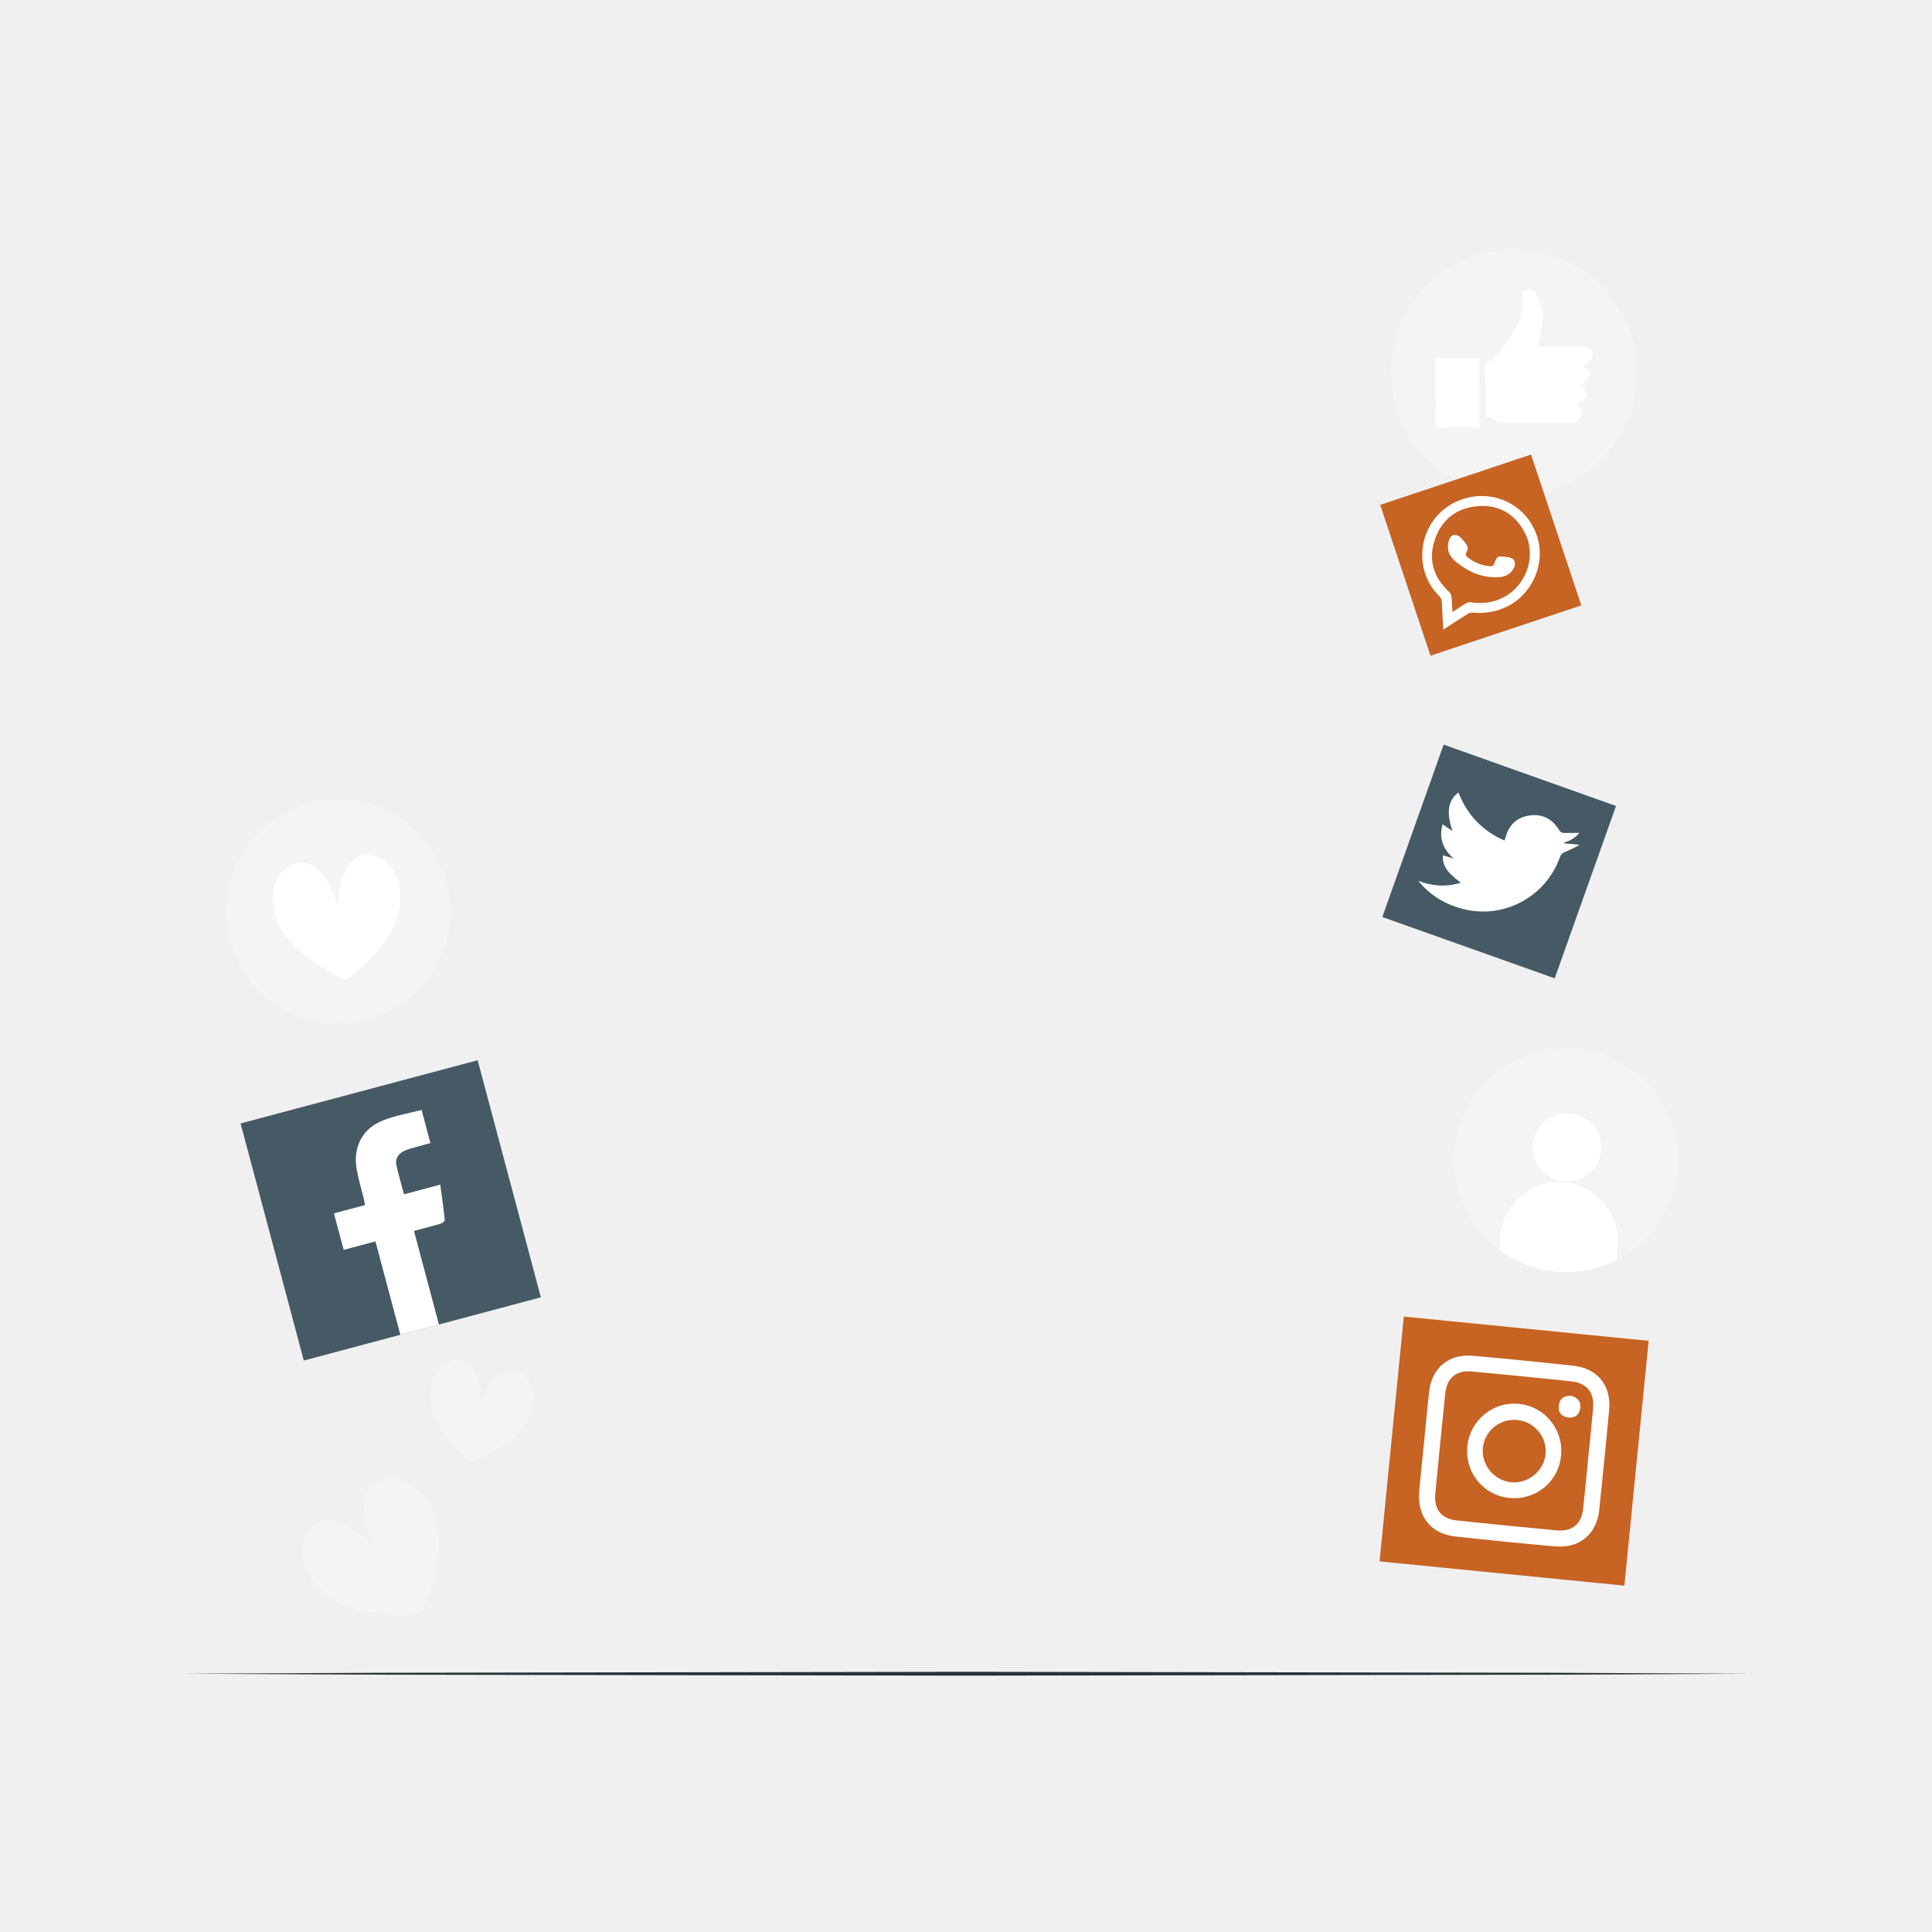
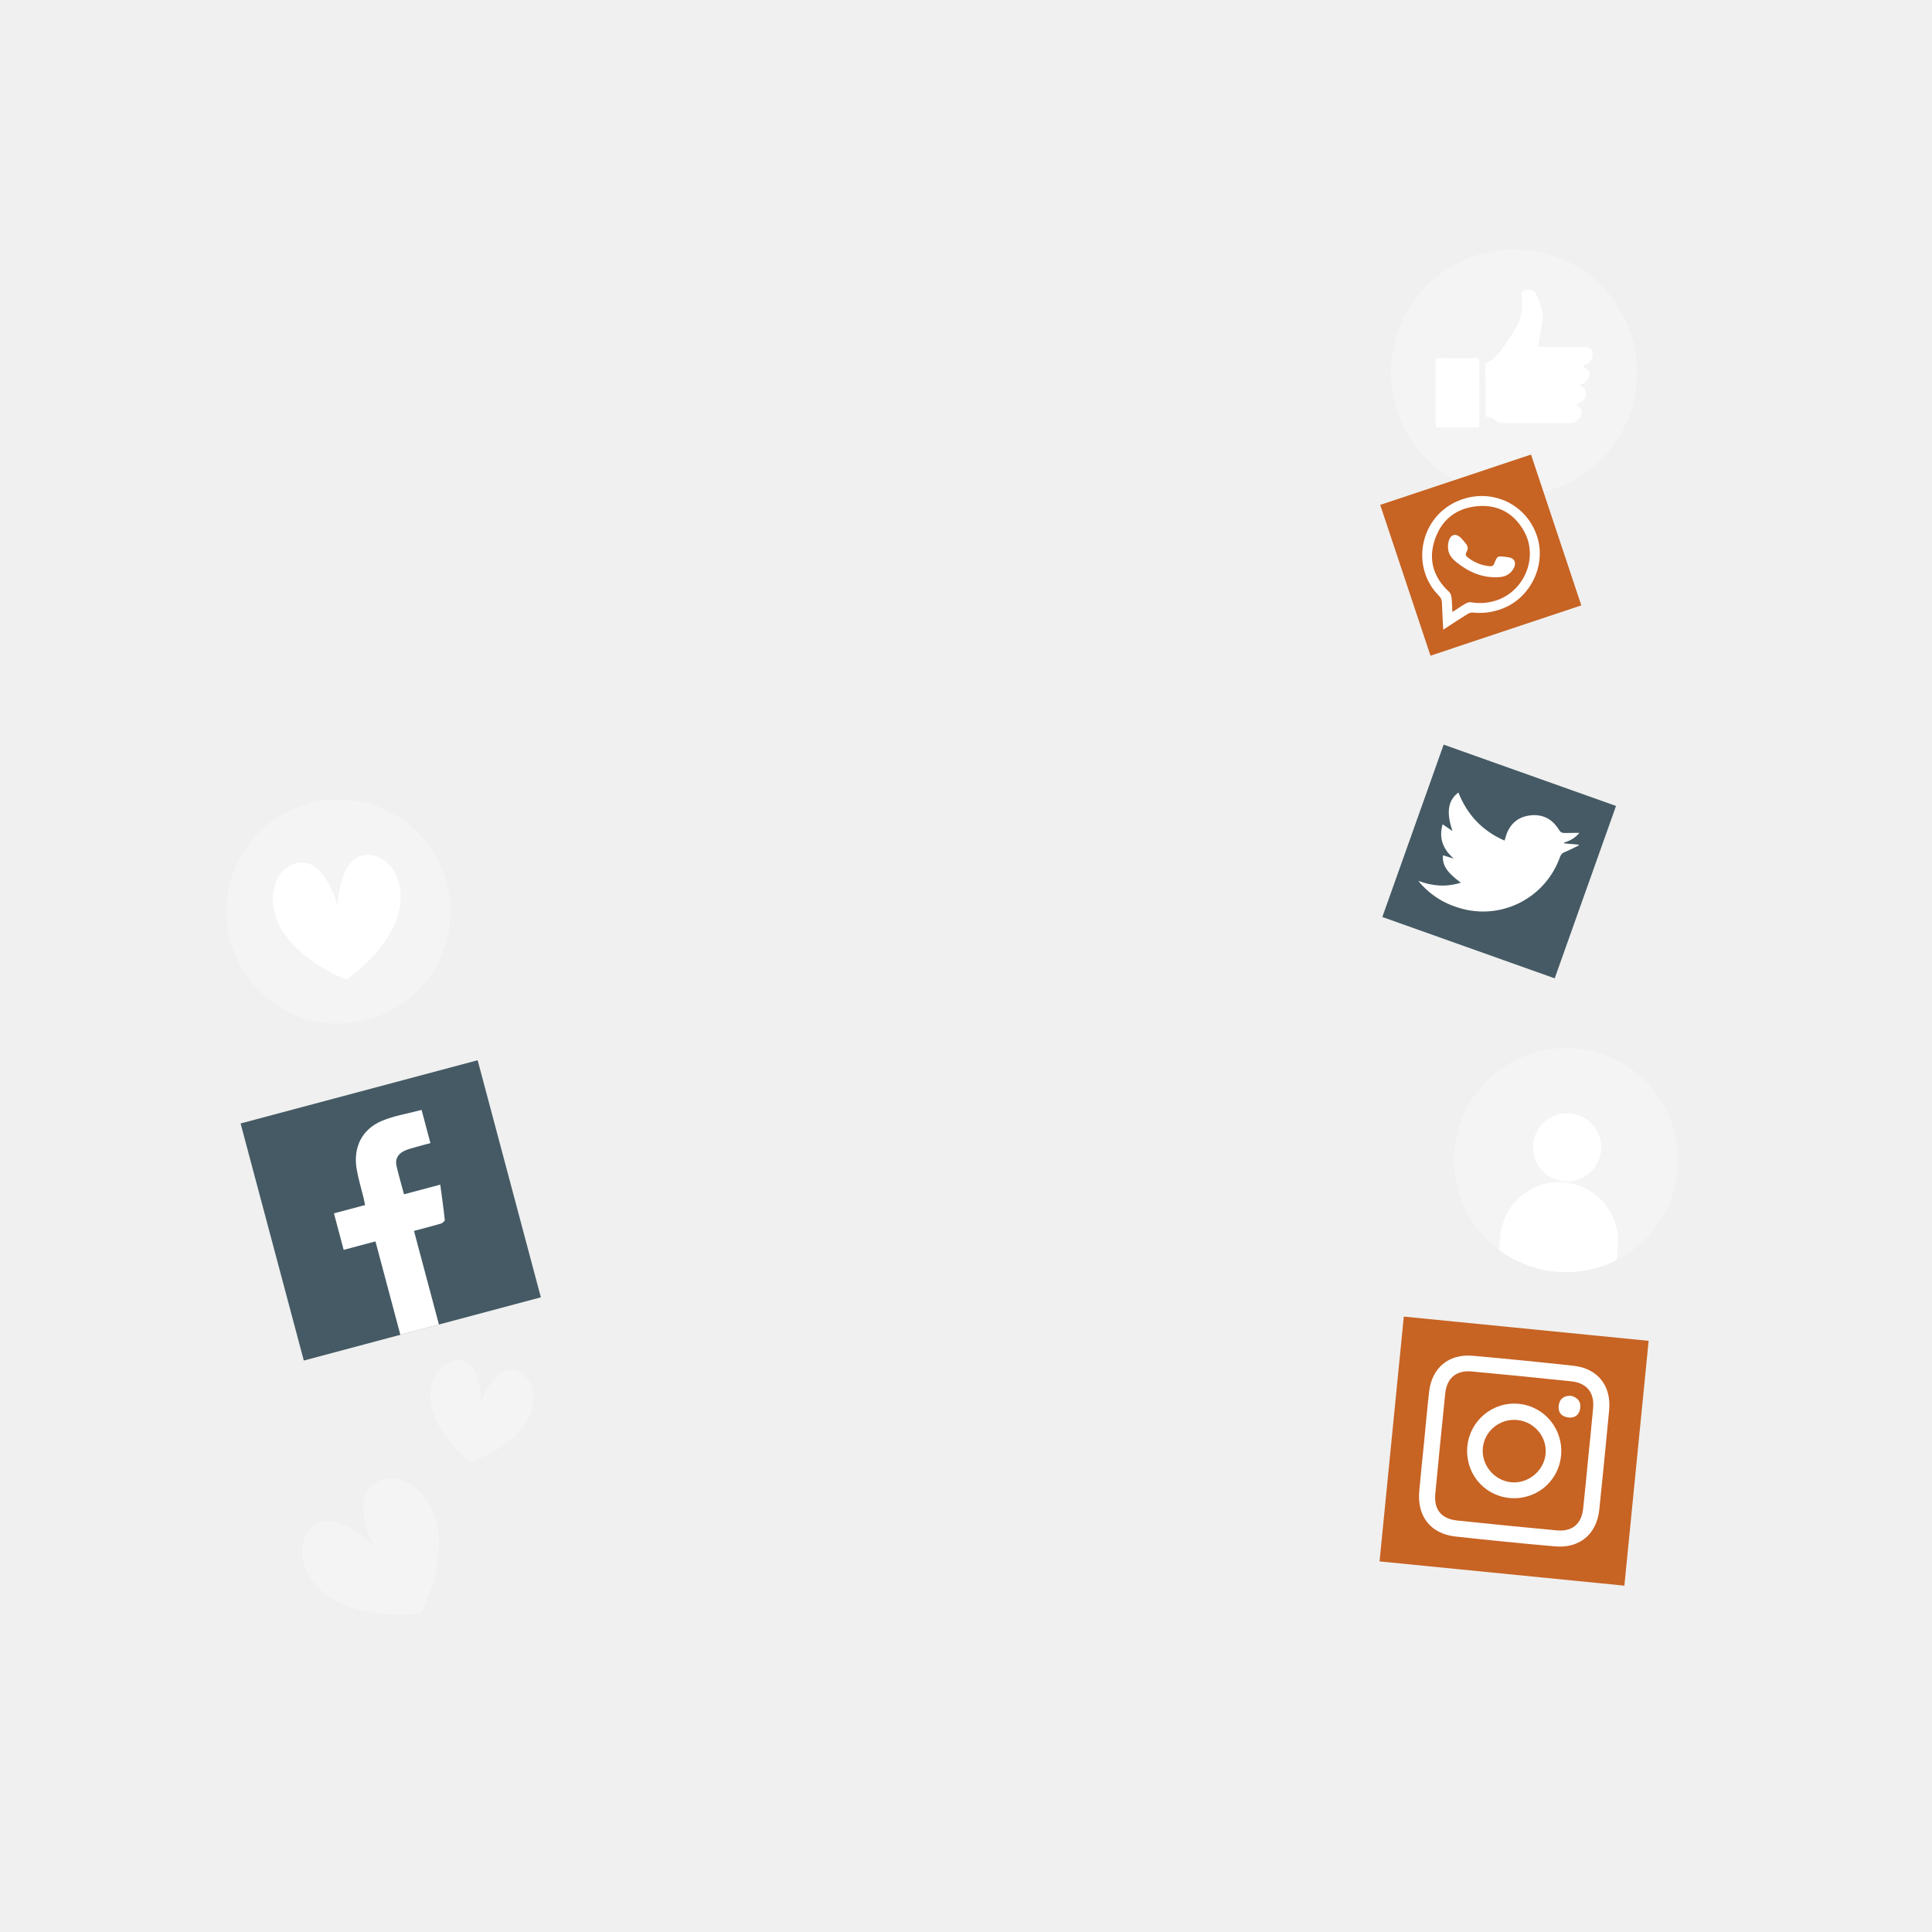
<svg xmlns="http://www.w3.org/2000/svg" width="500" height="500" viewBox="0 0 500 500" fill="none">
  <path d="M60.387 246.007C54.808 230.999 62.452 214.31 77.46 208.732C92.468 203.153 109.157 210.797 114.735 225.805C120.314 240.813 112.67 257.502 97.662 263.08C82.654 268.659 65.966 261.015 60.387 246.007Z" fill="white" fill-opacity="0.3" />
  <path d="M102.678 237.785C99.352 247.067 89.612 253.483 89.612 253.483C89.612 253.483 78.653 249.486 73.285 241.22C68.808 234.325 70.177 226.147 75.695 223.751C83.603 220.314 87.374 234.344 87.374 234.344C87.374 234.344 87.809 219.822 96.305 221.342C102.225 222.402 105.445 230.043 102.678 237.785Z" fill="white" />
  <path d="M418.358 326.109C415.714 327.453 412.822 328.405 409.729 328.88C401.729 330.121 393.995 327.975 387.982 323.487C382.1 319.112 377.853 312.502 376.634 304.683C374.188 288.853 385.014 274.036 400.844 271.59C416.662 269.13 431.479 279.969 433.938 295.8C435.909 308.536 429.265 320.609 418.358 326.109Z" fill="white" fill-opacity="0.3" />
  <path d="M414.353 297.688C413.936 302.542 409.663 306.139 404.809 305.722C399.955 305.305 396.358 301.032 396.775 296.177C397.192 291.323 401.465 287.726 406.319 288.143C411.173 288.561 414.77 292.834 414.353 297.688Z" fill="white" />
  <path d="M418.671 322.483L418.36 326.109C415.716 327.453 412.824 328.405 409.731 328.88C401.731 330.121 393.997 327.975 387.984 323.487L388.294 319.874C389.013 311.506 396.394 305.269 404.787 305.99C413.18 306.711 419.39 314.116 418.671 322.483Z" fill="white" />
  <path d="M404.331 125.712C420.513 118.819 428.043 100.114 421.15 83.932C414.257 67.751 395.551 60.221 379.37 67.114C363.188 74.007 355.658 92.712 362.551 108.894C369.444 125.075 388.15 132.605 404.331 125.712Z" fill="white" fill-opacity="0.3" />
  <path fill-rule="evenodd" clip-rule="evenodd" d="M387.514 109.08C386.672 108.551 385.939 107.782 384.81 107.89C384.377 107.933 384.473 107.575 384.47 107.34C384.464 103.096 384.465 98.856 384.461 94.615C384.461 94.306 384.48 94.053 384.816 93.883C388.055 92.249 389.461 89.035 391.445 86.288C393.568 83.356 394.296 80.179 393.795 76.663C393.66 75.709 394.105 75.281 394.965 75.085C396.001 74.849 397.031 75.135 397.386 75.846C398.259 77.61 399.008 79.444 399.236 81.405C399.423 83.014 398.846 84.58 398.645 86.172C398.497 87.337 398.226 88.488 398.005 89.668C398.289 89.875 398.619 89.767 398.924 89.772C402.507 89.778 406.091 89.776 409.675 89.776C411.185 89.776 411.925 90.209 412.134 91.212C412.392 92.461 411.732 93.73 410.573 94.319C410.305 94.454 409.821 94.332 409.788 94.752C409.756 95.18 410.255 95.136 410.502 95.308C411.799 96.198 411.559 98.033 410.057 99.094C409.696 99.347 408.996 99.23 408.978 99.76C408.97 100.182 409.625 100.177 409.921 100.475C410.968 101.51 410.448 103.442 408.883 104.222C408.682 104.321 408.434 104.34 408.253 104.465C408.075 104.585 407.901 104.719 408.245 104.963C409.797 106.072 409.764 107.616 408.201 108.741C408.047 108.851 407.891 108.965 407.734 109.076C407.166 109.492 406.495 109.487 405.847 109.489C400.227 109.5 394.608 109.496 388.989 109.493C388.467 109.491 387.934 109.475 387.514 109.08Z" fill="white" />
  <path fill-rule="evenodd" clip-rule="evenodd" d="M371.532 101.599C371.532 98.905 371.544 96.207 371.523 93.514C371.519 92.965 371.575 92.696 372.247 92.704C375.536 92.744 378.82 92.743 382.107 92.707C382.752 92.7 382.852 92.922 382.848 93.495C382.83 98.919 382.825 104.342 382.852 109.766C382.856 110.456 382.668 110.651 381.975 110.64C378.786 110.604 375.598 110.596 372.411 110.647C371.617 110.66 371.508 110.381 371.516 109.687C371.557 106.991 371.532 104.296 371.532 101.599Z" fill="white" />
  <path d="M113.332 395.589C114.979 406.264 108.951 417.53 108.951 417.53C108.951 417.53 96.312 419.405 86.825 414.25C78.911 409.951 75.959 401.36 80.02 396.171C85.839 388.731 96.799 400.269 96.799 400.269C96.799 400.269 89.632 386.059 98.606 383.085C104.861 381.013 111.953 386.689 113.332 395.589Z" fill="white" fill-opacity="0.3" />
  <path d="M135.394 369.318C130.616 375.671 121.584 378.286 121.584 378.286C121.584 378.286 114.101 372.59 111.942 364.943C110.141 358.565 113.149 352.595 117.969 352.068C124.879 351.31 124.432 363.015 124.432 363.015C124.432 363.015 128.235 351.937 134.413 355.136C138.72 357.365 139.374 364.018 135.394 369.318Z" fill="white" fill-opacity="0.3" />
-   <path d="M46.984 433.16L97.738 432.917L148.492 432.829L249.999 432.661L351.506 432.828L402.26 432.915L453.014 433.16L402.26 433.405L351.506 433.492L249.999 433.659L148.492 433.491L97.738 433.403L46.984 433.16Z" fill="#263238" />
  <path d="M123.616 274.393L62.266 290.75L78.623 352.101L139.973 335.744L123.616 274.393Z" fill="#455A64" />
  <path d="M97.167 321.271C94.299 322.035 91.678 322.734 88.941 323.464C88.084 320.249 87.276 317.218 86.422 314.018C89.092 313.306 91.708 312.609 94.49 311.867C94.335 311.14 94.227 310.57 94.091 310.007C93.487 307.512 92.721 305.044 92.296 302.519C91.359 296.963 93.666 292.249 98.83 290.078C102.051 288.724 105.611 288.178 109.106 287.246C109.887 290.176 110.6 292.851 111.398 295.842C110.151 296.175 108.904 296.48 107.675 296.843C106.576 297.167 105.427 297.422 104.424 297.946C102.995 298.692 102.232 300.004 102.598 301.632C103.146 304.07 103.861 306.47 104.559 309.086C107.664 308.258 110.694 307.45 113.94 306.585C114.368 309.779 114.796 312.741 115.111 315.714C115.142 316.002 114.521 316.543 114.113 316.664C111.867 317.329 109.593 317.901 107.139 318.555C109.305 326.679 111.435 334.668 113.601 342.791C110.231 343.689 107.05 344.538 103.614 345.454C101.478 337.441 99.347 329.447 97.167 321.271Z" fill="white" />
  <path d="M426.664 347.008L363.305 340.73L357.027 404.089L420.386 410.367L426.664 347.008Z" fill="#C76323" />
  <path d="M416.444 364.98C417.045 358.634 413.491 354.14 407.209 353.457C398.519 352.508 389.816 351.641 381.108 350.872C374.949 350.328 370.558 354.008 369.857 360.14C369.367 364.475 368.986 368.827 368.556 373.168C368.135 377.417 367.686 381.668 367.298 385.92C366.71 392.41 370.254 396.947 376.667 397.648C385.264 398.593 393.875 399.451 402.491 400.206C408.792 400.759 413.233 397.018 413.887 390.754C414.785 382.169 415.631 373.574 416.444 364.98ZM409.722 390.419C409.281 394.424 406.902 396.43 402.884 396.059C394.272 395.261 385.667 394.408 377.066 393.502C373.037 393.081 371.075 390.651 371.449 386.656C372.271 377.97 373.131 369.288 374.029 360.609C374.439 356.634 376.891 354.57 380.864 354.936C389.476 355.729 398.082 356.581 406.682 357.493C410.661 357.915 412.65 360.408 412.301 364.378C411.92 368.724 411.452 373.061 411.022 377.403C410.593 381.737 410.201 386.082 409.722 390.419Z" fill="white" />
  <path d="M393.104 363.316C386.469 362.642 380.489 367.494 379.763 374.157C379.029 380.896 383.713 386.854 390.375 387.645C397.2 388.453 403.244 383.674 403.983 376.875C404.729 370.071 399.864 364.002 393.104 363.316ZM390.941 383.592C386.614 383.076 383.367 379.09 383.749 374.783C384.145 370.339 388.168 367.052 392.667 367.497C397.155 367.942 400.465 371.955 399.989 376.385C399.515 380.783 395.334 384.115 390.941 383.592Z" fill="white" />
  <path d="M408.936 364.594C408.636 366.289 407.454 367.073 405.782 366.825C403.946 366.555 403.117 365.33 403.433 363.527C403.727 361.837 404.915 361.158 406.627 361.229C408.328 361.694 409.253 362.78 408.936 364.594Z" fill="white" />
  <path d="M418.227 208.582L373.617 192.71L357.745 237.319L402.355 253.192L418.227 208.582Z" fill="#455A64" />
  <path d="M367.062 227.969C370.697 229.341 374.301 229.621 378.064 228.441C374.406 225.737 373.216 223.903 373.449 221.359C374.384 221.641 375.317 221.922 376.249 222.202C373.455 219.808 372.326 216.957 373.341 213.317C374.239 213.933 375.072 214.503 375.905 215.074C374.264 210.281 374.696 207.17 377.431 205.097C379.71 210.844 383.598 215.031 389.384 217.545C389.522 217.072 389.621 216.714 389.732 216.361C390.704 213.257 392.812 211.4 396.021 211.021C399.22 210.644 401.737 211.946 403.414 214.703C403.787 215.316 404.186 215.589 404.861 215.577C406.113 215.555 407.364 215.551 408.741 215.538C407.709 216.831 406.366 217.589 404.81 218.039C404.812 218.115 404.816 218.19 404.818 218.266C406.054 218.378 407.291 218.49 408.527 218.603C408.556 218.664 408.587 218.726 408.616 218.786C407.423 219.358 406.25 219.985 405.027 220.48C404.384 220.741 403.994 221.038 403.749 221.733C400.086 232.123 389.18 237.972 378.546 235.232C374.254 234.125 370.555 231.965 367.595 228.62C367.409 228.412 367.24 228.187 367.062 227.969Z" fill="white" />
  <path d="M396.228 117.643L357.195 130.658L370.21 169.691L409.243 156.676L396.228 117.643Z" fill="#C76323" />
  <path d="M373.511 162.957C373.386 160.506 373.244 158.237 373.17 155.965C373.146 155.227 372.914 154.71 372.381 154.174C365.118 146.867 367.352 134.363 376.689 129.928C385.272 125.851 395.093 130.075 397.869 139.038C400.144 146.383 396.051 154.736 388.84 157.504C386.379 158.449 383.857 158.804 381.23 158.538C380.773 158.492 380.218 158.646 379.823 158.892C377.757 160.176 375.73 161.518 373.511 162.957ZM375.878 158.393C377.182 157.549 378.269 156.796 379.41 156.134C379.783 155.918 380.314 155.806 380.737 155.874C382.886 156.222 384.982 156.102 387.063 155.448C394.539 153.1 398.225 144.199 394.395 137.431C391.746 132.751 387.573 130.492 382.224 131.012C376.735 131.544 372.946 134.633 371.266 139.874C369.624 144.998 371.024 149.462 374.984 153.131C375.33 153.451 375.579 154.007 375.636 154.482C375.783 155.721 375.799 156.974 375.878 158.393Z" fill="white" />
  <path d="M374.994 139.83C375.535 138.181 376.938 138.004 378.111 139.234C378.57 139.715 378.698 139.886 379.179 140.449C379.903 141.298 380.034 141.988 379.537 142.859C379.175 143.492 379.359 143.883 379.894 144.294C381.558 145.573 383.411 146.332 385.505 146.532C386.142 146.593 386.489 146.416 386.733 145.795C387.495 143.858 387.519 143.867 389.59 144.113C389.829 144.141 390.067 144.172 390.305 144.202C391.9 144.403 392.52 145.57 391.764 147.032C390.993 148.525 389.694 149.24 388.052 149.361C383.864 149.669 380.288 148.161 377.067 145.623C376.086 144.85 375.248 143.962 374.879 142.724C374.629 141.547 374.7 140.728 374.994 139.83Z" fill="white" />
</svg>
